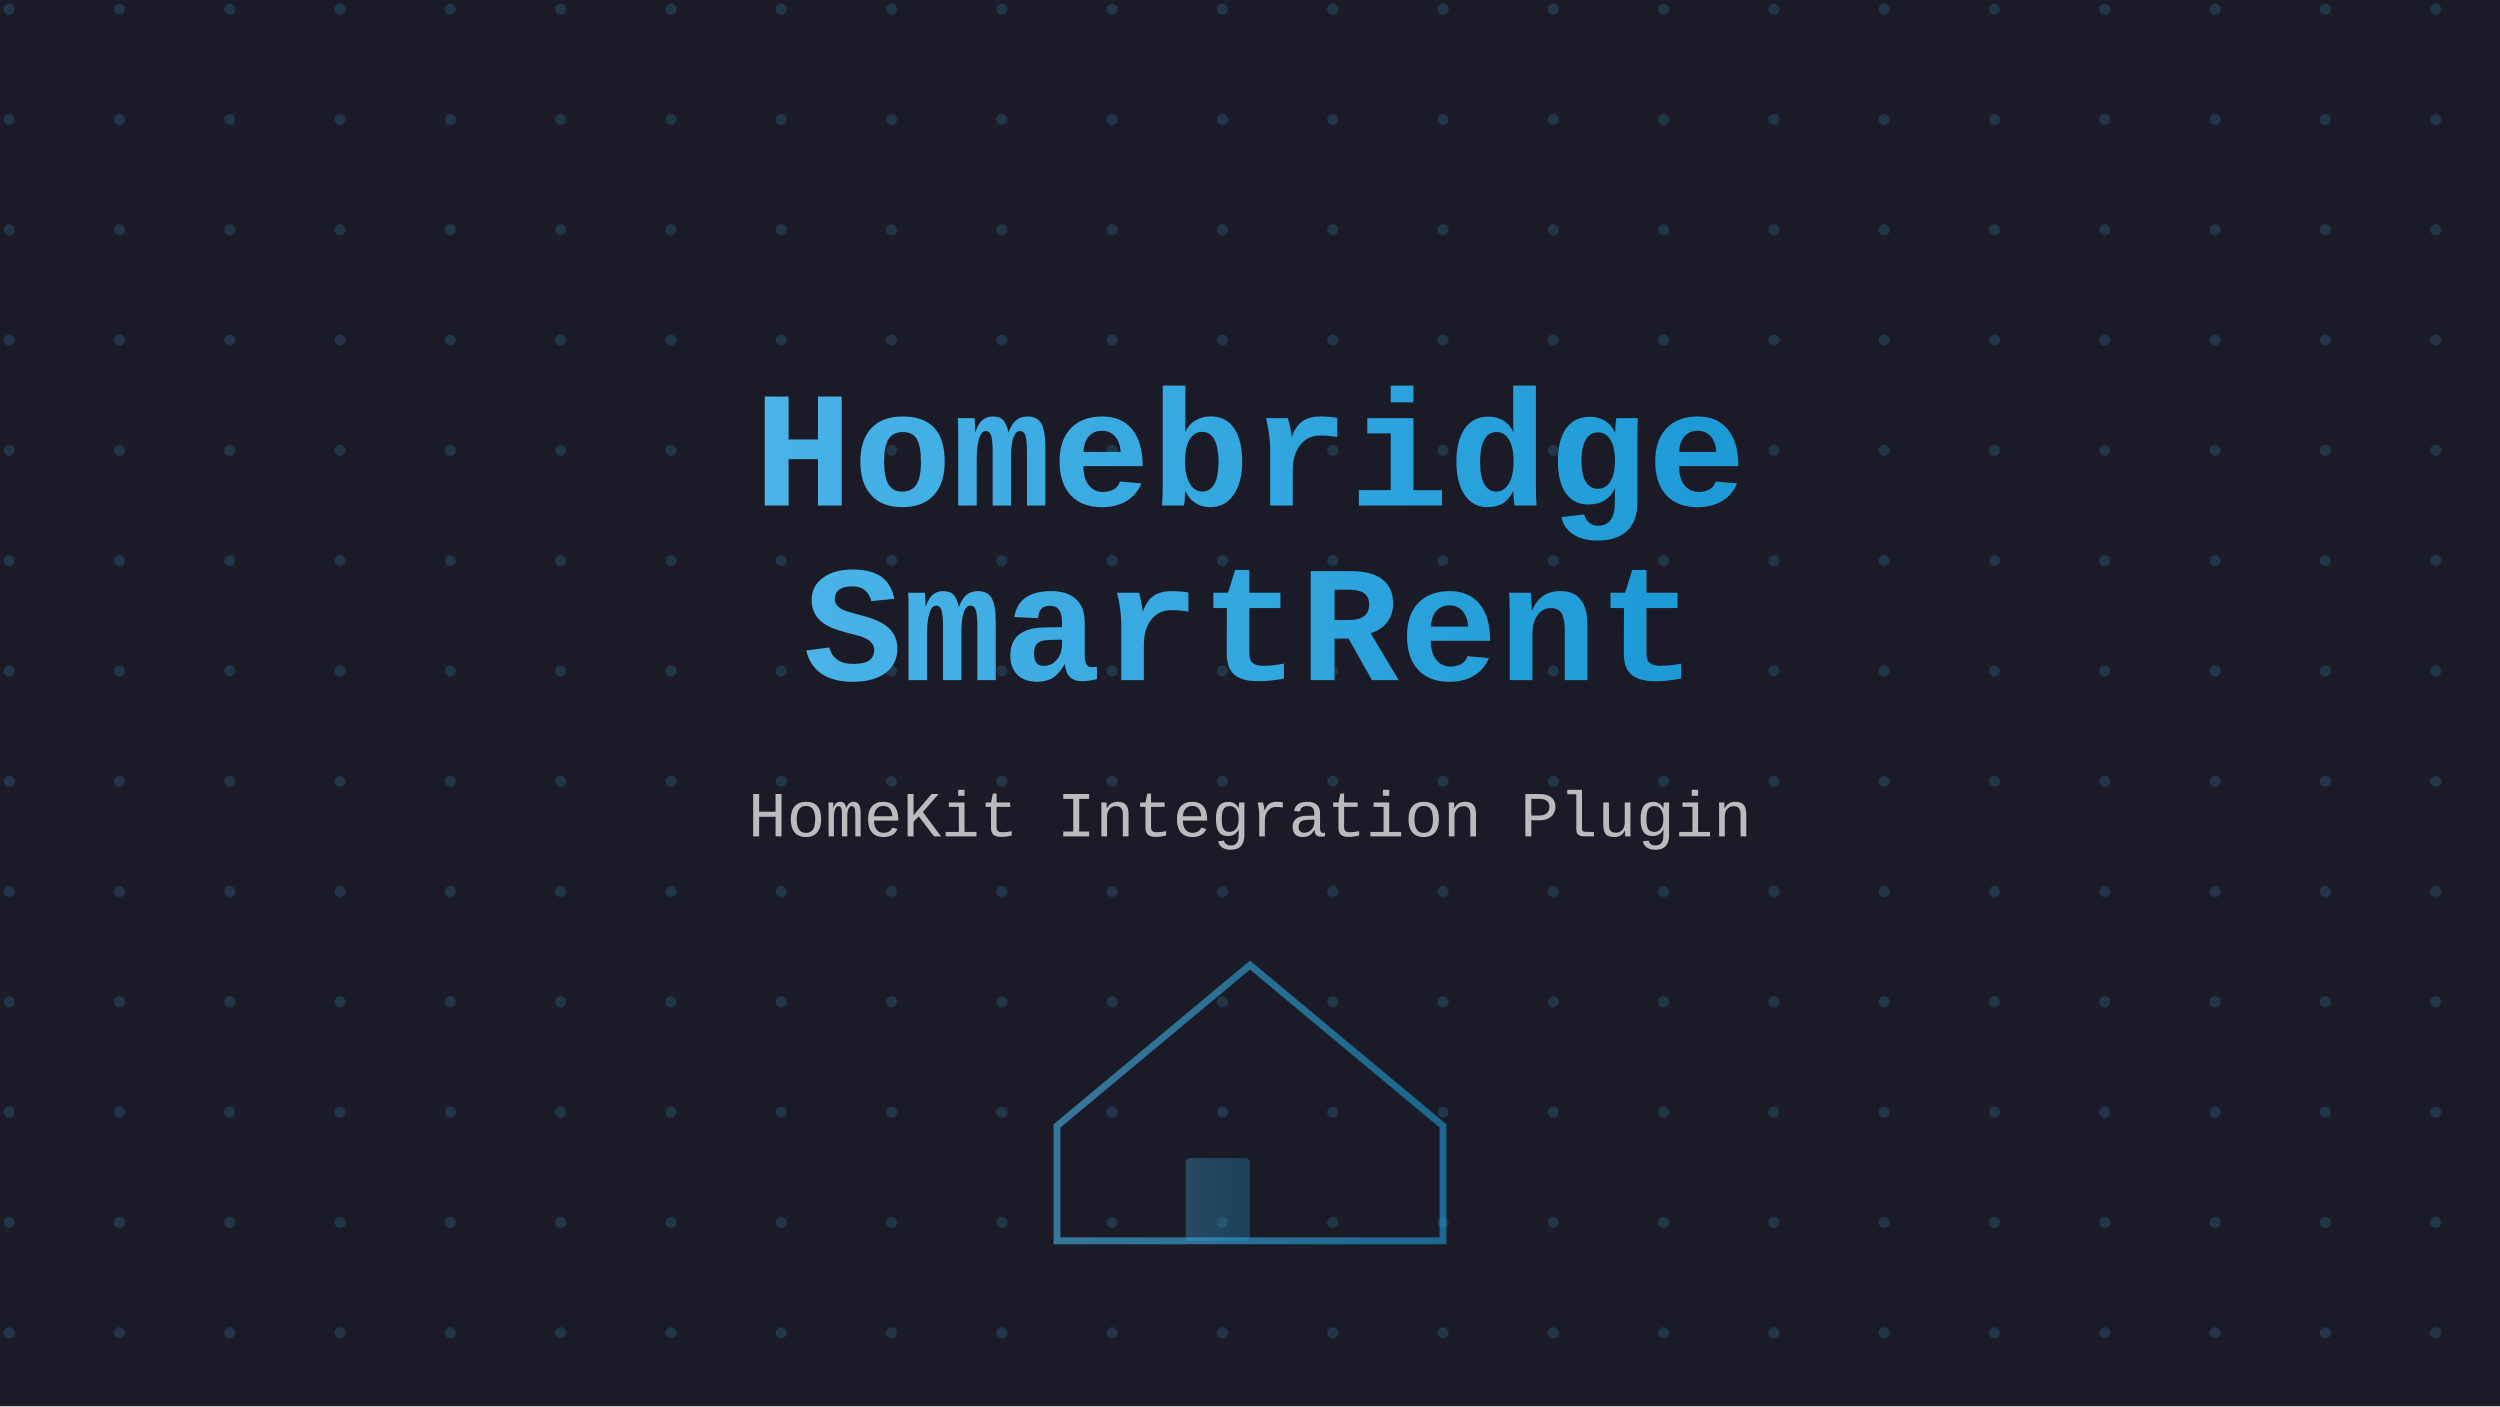
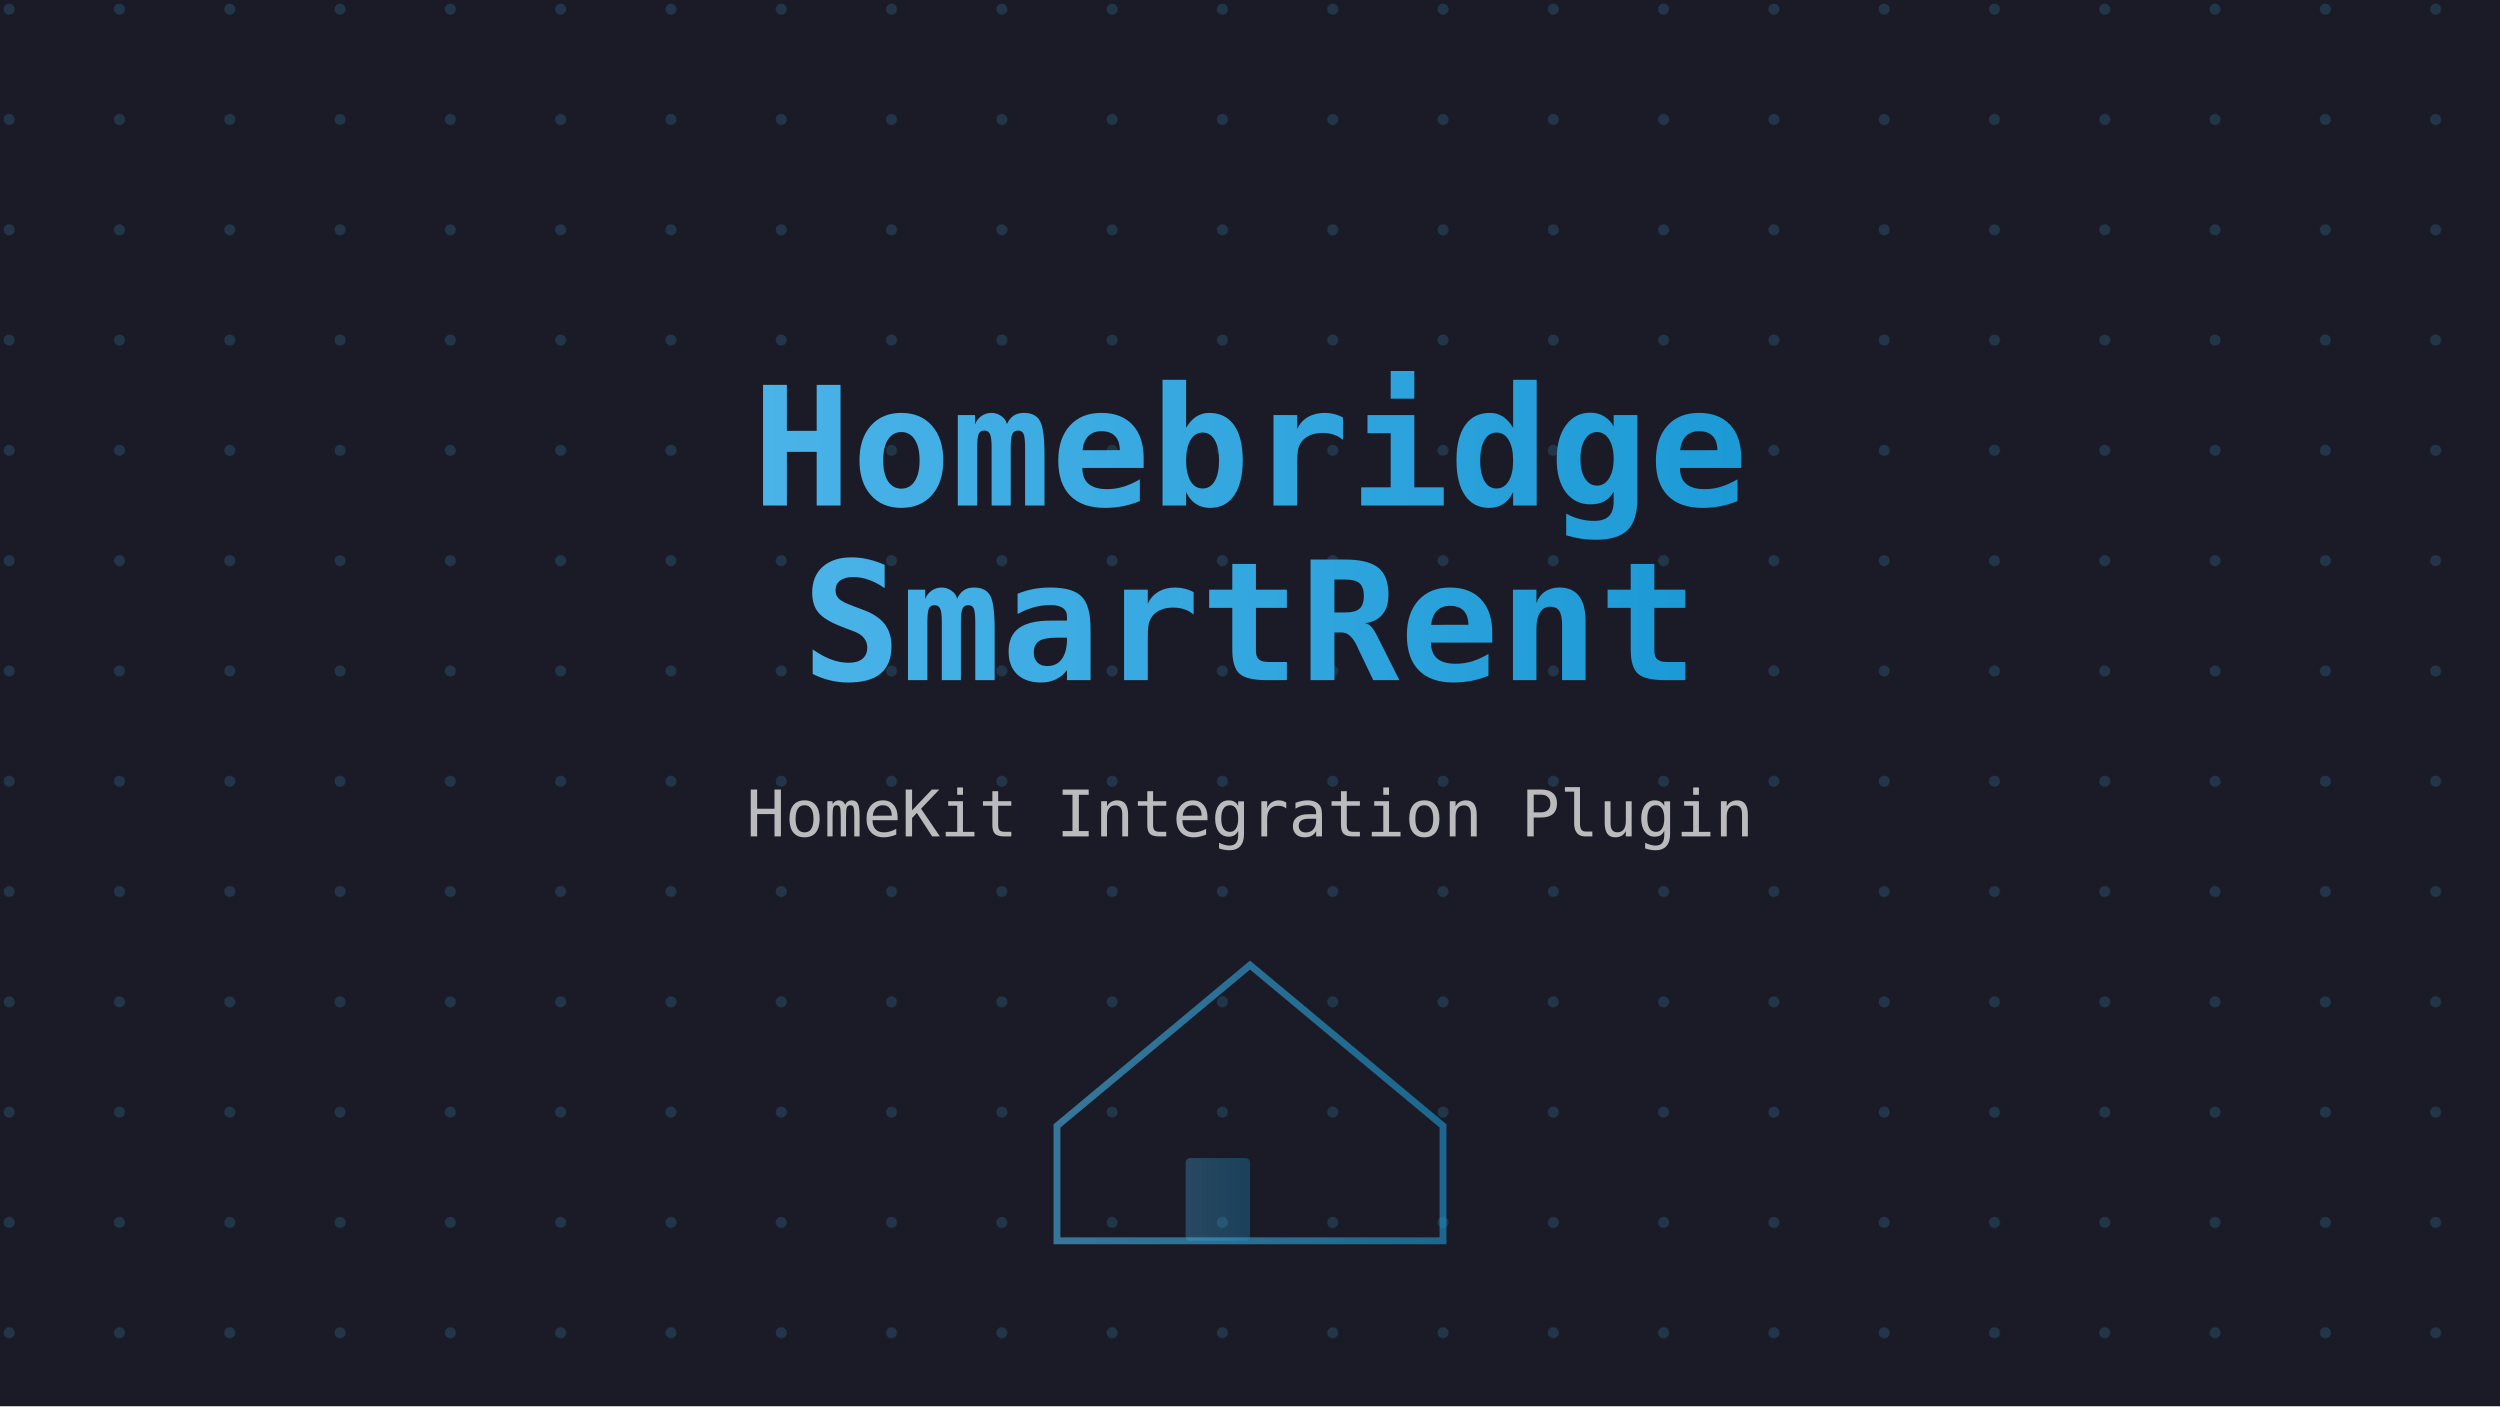
<svg xmlns="http://www.w3.org/2000/svg" width="544" height="306">
  <defs>
    <linearGradient id="grad4" x1="0%" y1="0%" x2="100%" y2="0%">
      <stop offset="0%" style="stop-color:#4ab3e8;stop-opacity:1" />
      <stop offset="100%" style="stop-color:#1c9ad6;stop-opacity:1" />
    </linearGradient>
    <pattern id="dots4" x="0" y="0" width="24" height="24" patternUnits="userSpaceOnUse">
      <circle cx="2" cy="2" r="1.2" fill="#4ab3e8" opacity="0.18" />
    </pattern>
  </defs>
  <rect width="544" height="306" fill="#1a1b26" />
  <rect width="544" height="306" fill="url(#dots4)" />
-   <text x="272" y="110" font-family="monospace, 'Courier New', Courier" font-size="36" font-weight="700" fill="url(#grad4)" text-anchor="middle">Homebridge</text>
-   <text x="272" y="148" font-family="monospace, 'Courier New', Courier" font-size="36" font-weight="700" fill="url(#grad4)" text-anchor="middle">SmartRent</text>
-   <text x="272" y="182" font-family="monospace, 'Courier New', Courier" font-size="14" fill="rgba(255,255,255,0.7)" text-anchor="middle">HomeKit Integration Plugin</text>
+   <text x="272" y="110" font-family="'IBM Plex Mono', 'JetBrains Mono', 'SF Mono', Menlo, Consolas, monospace" font-size="36" font-weight="700" fill="url(#grad4)" text-anchor="middle">Homebridge</text>
+   <text x="272" y="148" font-family="'IBM Plex Mono', 'JetBrains Mono', 'SF Mono', Menlo, Consolas, monospace" font-size="36" font-weight="700" fill="url(#grad4)" text-anchor="middle">SmartRent</text>
+   <text x="272" y="182" font-family="'IBM Plex Mono', 'JetBrains Mono', 'SF Mono', Menlo, Consolas, monospace" font-size="14" fill="rgba(255,255,255,0.7)" text-anchor="middle">HomeKit Integration Plugin</text>
  <path d="M 230 245 L 272 210 L 314 245 L 314 270 L 230 270 Z" fill="none" stroke="url(#grad4)" stroke-width="1.5" opacity="0.6" />
  <rect x="258" y="252" width="14" height="18" fill="url(#grad4)" opacity="0.3" rx="1" />
</svg>
